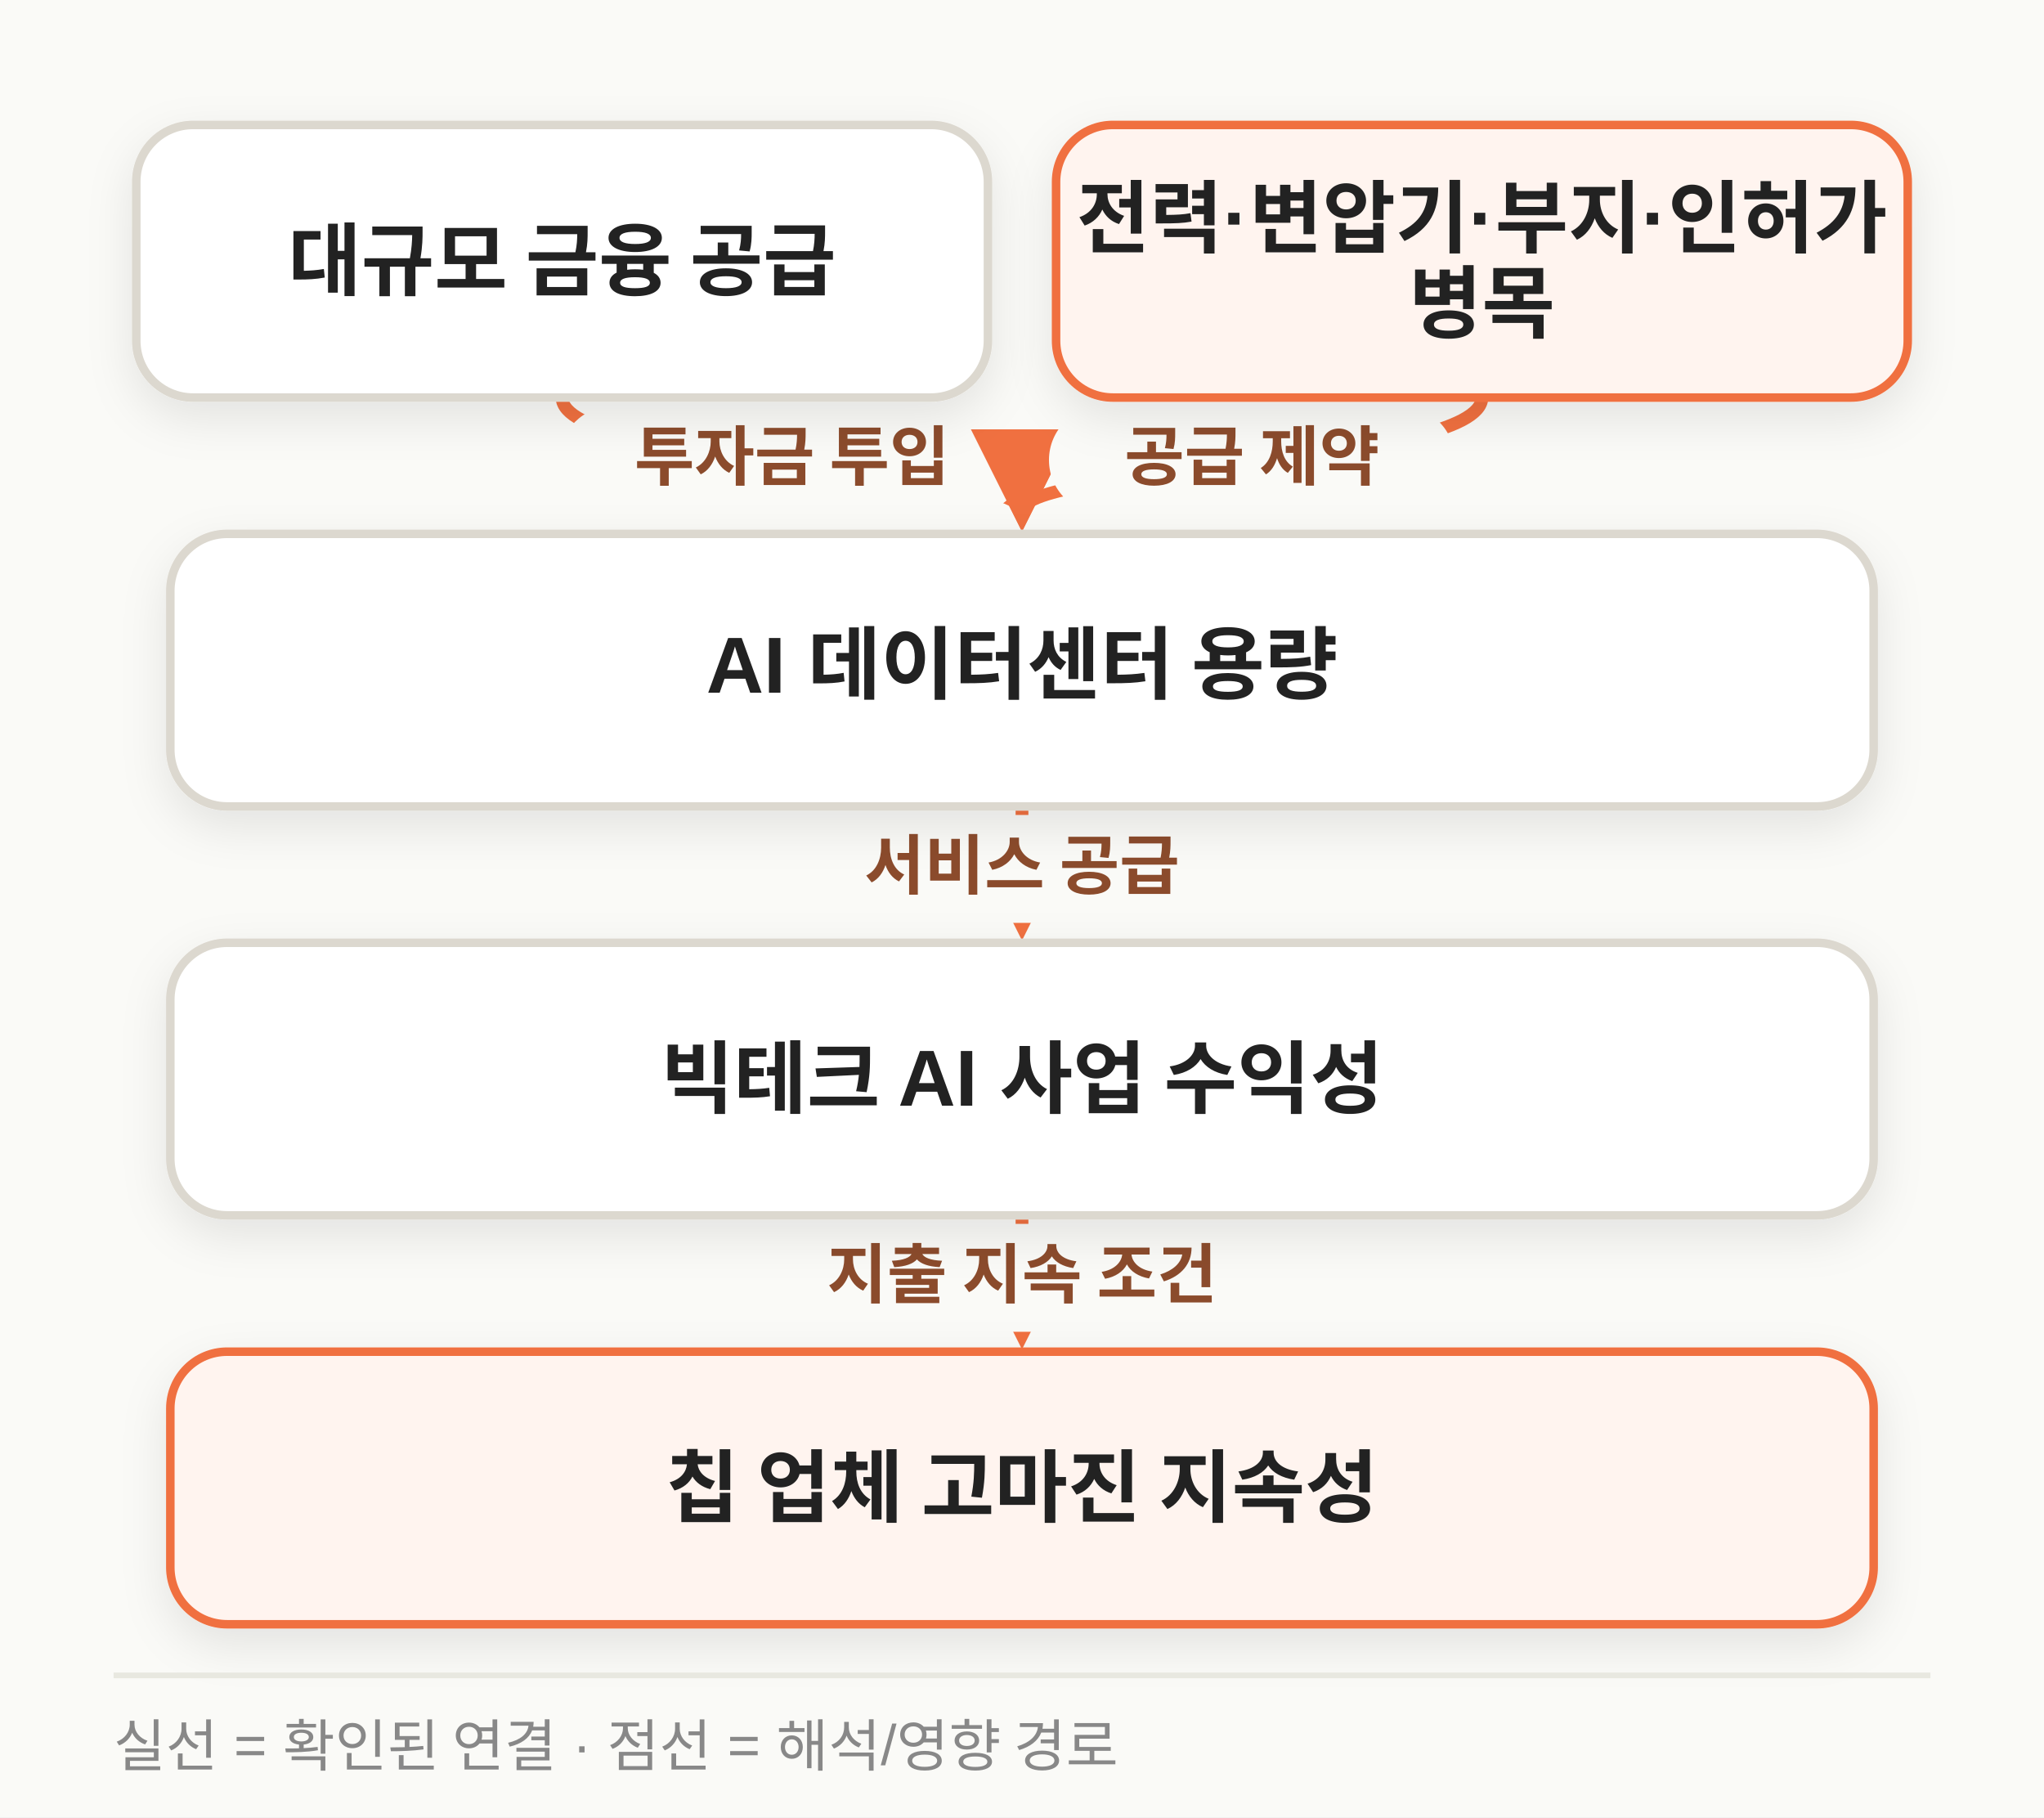
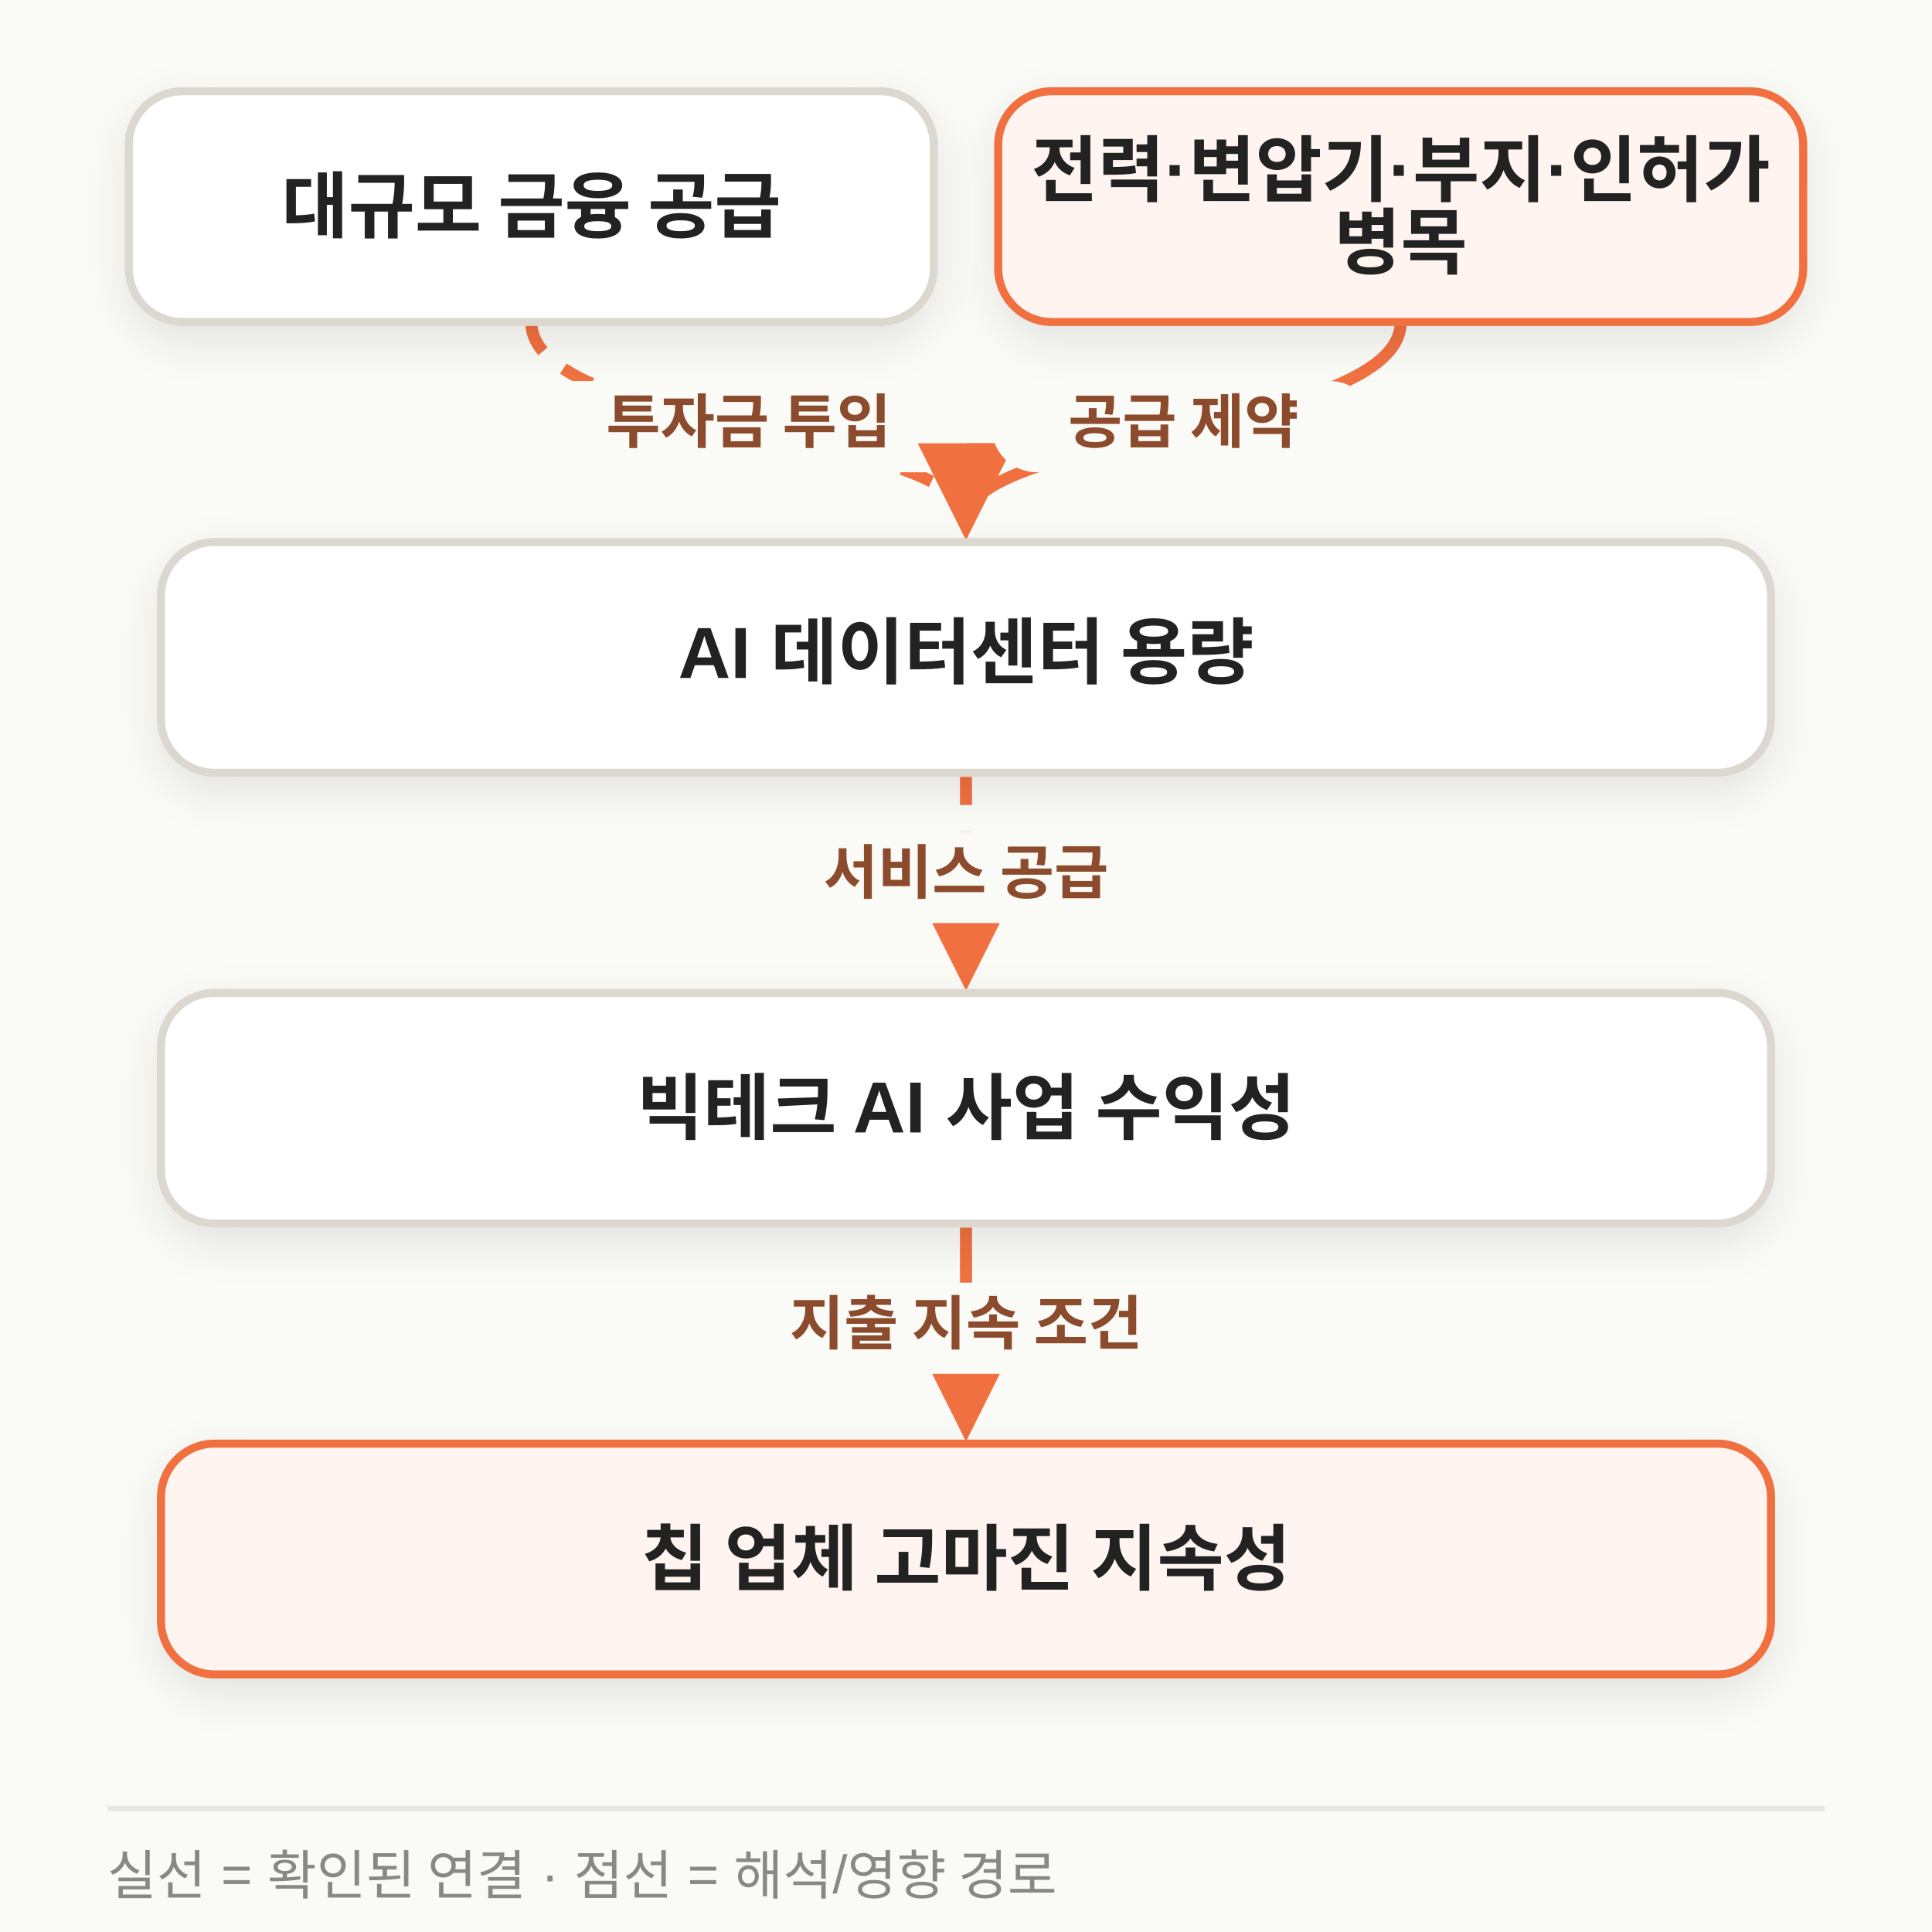
- <svg xmlns="http://www.w3.org/2000/svg" width="720" height="640" viewBox="0 0 720 640" class="morning-diagram morning-diagram-mobile" data-mobile-layout="same-topology" data-motion-orientation="TB" data-motion-steps="7">
+ <svg xmlns="http://www.w3.org/2000/svg" width="720" height="720" viewBox="0 0 720 720" class="morning-diagram morning-diagram-mobile" data-mobile-layout="same-topology" data-motion-orientation="TB" data-motion-steps="7">
  <defs>
    <filter id="shadow" x="-20%" y="-20%" width="140%" height="160%">
      <feDropShadow dx="0" dy="6" stdDeviation="8" flood-color="#111111" flood-opacity=".09" />
    </filter>
    <marker id="arrow" viewBox="0 0 10 10" refX="8" refY="5" markerWidth="8" markerHeight="8" orient="auto-start-reverse">
      <path d="M 0 0 L 10 5 L 0 10 z" fill="#F07040" />
    </marker>
  </defs>
-   <rect width="720" height="640" fill="#FAFAF7" />
+   <rect width="720" height="720" fill="#FAFAF7" />
  <g class="motion-step motion-edge" data-motion-step="1" data-from="A" data-to="C" style="--motion-delay:415ms">
-     <path d="M 198.0 140.0 C 198.0 164.0, 360.0 164.0, 360.0 180.0" fill="none" stroke="#F07040" stroke-width="4.5" stroke-dasharray="12 10" marker-end="url(#arrow)" />
-     <rect x="197.0" y="143.0" width="164" height="38" rx="19" fill="#FAFAF7" />
-     <text x="279.0" y="169.0" text-anchor="middle" font-family="Apple SD Gothic Neo,Malgun Gothic,Arial,sans-serif" font-size="23" font-weight="800" fill="#8B4B2C">투자금 투입</text>
+     <path d="M 198.0 120.0 C 198.0 161.0, 360.0 161.0, 360.0 194.0" fill="none" stroke="#F07040" stroke-width="4.5" stroke-dasharray="12 10" marker-end="url(#arrow)" />
+     <rect x="197.0" y="142.0" width="164" height="34" rx="17" fill="#FAFAF7" />
+     <text x="279.0" y="165.0" text-anchor="middle" font-family="Apple SD Gothic Neo,Malgun Gothic,Arial,sans-serif" font-size="22" font-weight="800" fill="#8B4B2C">투자금 투입</text>
  </g>
  <g class="motion-step motion-edge" data-motion-step="1" data-from="B" data-to="C" style="--motion-delay:415ms">
-     <path d="M 522.0 140.0 C 522.0 164.0, 360.0 164.0, 360.0 180.0" fill="none" stroke="#F07040" stroke-width="4.5" marker-end="url(#arrow)" />
-     <rect x="369.5" y="143.0" width="143" height="38" rx="19" fill="#FAFAF7" />
-     <text x="441.0" y="169.0" text-anchor="middle" font-family="Apple SD Gothic Neo,Malgun Gothic,Arial,sans-serif" font-size="23" font-weight="800" fill="#8B4B2C">공급 제약</text>
+     <path d="M 522.0 120.0 C 522.0 161.0, 360.0 161.0, 360.0 194.0" fill="none" stroke="#F07040" stroke-width="4.5" marker-end="url(#arrow)" />
+     <rect x="369.5" y="142.0" width="143" height="34" rx="17" fill="#FAFAF7" />
+     <text x="441.0" y="165.0" text-anchor="middle" font-family="Apple SD Gothic Neo,Malgun Gothic,Arial,sans-serif" font-size="22" font-weight="800" fill="#8B4B2C">공급 제약</text>
  </g>
  <g class="motion-step motion-edge" data-motion-step="3" data-from="C" data-to="D" style="--motion-delay:1245ms">
-     <path d="M 360.0 284.0 C 360.0 308.0, 360.0 308.0, 360.0 324.0" fill="none" stroke="#F07040" stroke-width="4.5" stroke-dasharray="12 10" marker-end="url(#arrow)" />
-     <rect x="278.0" y="287.0" width="164" height="38" rx="19" fill="#FAFAF7" />
-     <text x="360.0" y="313.0" text-anchor="middle" font-family="Apple SD Gothic Neo,Malgun Gothic,Arial,sans-serif" font-size="23" font-weight="800" fill="#8B4B2C">서비스 공급</text>
+     <path d="M 360.0 288.0 C 360.0 329.0, 360.0 329.0, 360.0 362.0" fill="none" stroke="#F07040" stroke-width="4.5" stroke-dasharray="12 10" marker-end="url(#arrow)" />
+     <rect x="278.0" y="310.0" width="164" height="34" rx="17" fill="#FAFAF7" />
+     <text x="360.0" y="333.0" text-anchor="middle" font-family="Apple SD Gothic Neo,Malgun Gothic,Arial,sans-serif" font-size="22" font-weight="800" fill="#8B4B2C">서비스 공급</text>
  </g>
  <g class="motion-step motion-edge" data-motion-step="5" data-from="D" data-to="E" style="--motion-delay:2075ms">
-     <path d="M 360.0 428.0 C 360.0 452.0, 360.0 452.0, 360.0 468.0" fill="none" stroke="#F07040" stroke-width="4.5" marker-end="url(#arrow)" />
-     <rect x="257.0" y="431.0" width="206" height="38" rx="19" fill="#FAFAF7" />
-     <text x="360.0" y="457.0" text-anchor="middle" font-family="Apple SD Gothic Neo,Malgun Gothic,Arial,sans-serif" font-size="23" font-weight="800" fill="#8B4B2C">지출 지속 조건</text>
+     <path d="M 360.0 456.0 C 360.0 497.0, 360.0 497.0, 360.0 530.0" fill="none" stroke="#F07040" stroke-width="4.5" marker-end="url(#arrow)" />
+     <rect x="257.0" y="478.0" width="206" height="34" rx="17" fill="#FAFAF7" />
+     <text x="360.0" y="501.0" text-anchor="middle" font-family="Apple SD Gothic Neo,Malgun Gothic,Arial,sans-serif" font-size="22" font-weight="800" fill="#8B4B2C">지출 지속 조건</text>
  </g>
  <g class="motion-step motion-node" data-motion-step="0" style="--motion-delay:0ms;--motion-accent-delay:660ms">
-     <rect class="motion-node-shape" x="48.0" y="44.0" width="300.0" height="96" rx="20" fill="#FFFFFF" stroke="#DCD8CF" stroke-width="3" filter="url(#shadow)" />
-     <text x="198.0" y="92.0" text-anchor="middle" dominant-baseline="middle" font-family="Apple SD Gothic Neo,Malgun Gothic,Arial,sans-serif" font-size="28" font-weight="800" fill="#222222">대규모 금융 공급</text>
+     <rect class="motion-node-shape" x="48.0" y="34.0" width="300.0" height="86" rx="20" fill="#FFFFFF" stroke="#DCD8CF" stroke-width="3" filter="url(#shadow)" />
+     <text x="198.0" y="77.0" text-anchor="middle" dominant-baseline="middle" font-family="Apple SD Gothic Neo,Malgun Gothic,Arial,sans-serif" font-size="27" font-weight="800" fill="#222222">대규모 금융 공급</text>
  </g>
  <g class="motion-step motion-node motion-risk" data-motion-step="0" style="--motion-delay:0ms;--motion-accent-delay:660ms">
-     <rect class="motion-node-shape" x="372.0" y="44.0" width="300.0" height="96" rx="20" fill="#FFF4EF" stroke="#F07040" stroke-width="3" filter="url(#shadow)" />
-     <text x="522.0" y="77.0" text-anchor="middle" dominant-baseline="middle" font-family="Apple SD Gothic Neo,Malgun Gothic,Arial,sans-serif" font-size="28" font-weight="800" fill="#222222">전력·변압기·부지·인허가</text>
-     <text x="522.0" y="107.0" text-anchor="middle" dominant-baseline="middle" font-family="Apple SD Gothic Neo,Malgun Gothic,Arial,sans-serif" font-size="28" font-weight="800" fill="#222222">병목</text>
+     <rect class="motion-node-shape" x="372.0" y="34.0" width="300.0" height="86" rx="20" fill="#FFF4EF" stroke="#F07040" stroke-width="3" filter="url(#shadow)" />
+     <text x="522.0" y="63.5" text-anchor="middle" dominant-baseline="middle" font-family="Apple SD Gothic Neo,Malgun Gothic,Arial,sans-serif" font-size="27" font-weight="800" fill="#222222">전력·변압기·부지·인허가</text>
+     <text x="522.0" y="90.5" text-anchor="middle" dominant-baseline="middle" font-family="Apple SD Gothic Neo,Malgun Gothic,Arial,sans-serif" font-size="27" font-weight="800" fill="#222222">병목</text>
  </g>
  <g class="motion-step motion-node" data-motion-step="2" style="--motion-delay:830ms;--motion-accent-delay:1490ms">
-     <rect class="motion-node-shape" x="60.0" y="188.0" width="600.0" height="96" rx="20" fill="#FFFFFF" stroke="#DCD8CF" stroke-width="3" filter="url(#shadow)" />
-     <text x="360.0" y="236.0" text-anchor="middle" dominant-baseline="middle" font-family="Apple SD Gothic Neo,Malgun Gothic,Arial,sans-serif" font-size="28" font-weight="800" fill="#222222">AI 데이터센터 용량</text>
+     <rect class="motion-node-shape" x="60.0" y="202.0" width="600.0" height="86" rx="20" fill="#FFFFFF" stroke="#DCD8CF" stroke-width="3" filter="url(#shadow)" />
+     <text x="360.0" y="245.0" text-anchor="middle" dominant-baseline="middle" font-family="Apple SD Gothic Neo,Malgun Gothic,Arial,sans-serif" font-size="27" font-weight="800" fill="#222222">AI 데이터센터 용량</text>
  </g>
  <g class="motion-step motion-node" data-motion-step="4" style="--motion-delay:1660ms;--motion-accent-delay:2320ms">
-     <rect class="motion-node-shape" x="60.0" y="332.0" width="600.0" height="96" rx="20" fill="#FFFFFF" stroke="#DCD8CF" stroke-width="3" filter="url(#shadow)" />
-     <text x="360.0" y="380.0" text-anchor="middle" dominant-baseline="middle" font-family="Apple SD Gothic Neo,Malgun Gothic,Arial,sans-serif" font-size="28" font-weight="800" fill="#222222">빅테크 AI 사업 수익성</text>
+     <rect class="motion-node-shape" x="60.0" y="370.0" width="600.0" height="86" rx="20" fill="#FFFFFF" stroke="#DCD8CF" stroke-width="3" filter="url(#shadow)" />
+     <text x="360.0" y="413.0" text-anchor="middle" dominant-baseline="middle" font-family="Apple SD Gothic Neo,Malgun Gothic,Arial,sans-serif" font-size="27" font-weight="800" fill="#222222">빅테크 AI 사업 수익성</text>
  </g>
  <g class="motion-step motion-node motion-risk" data-motion-step="6" style="--motion-delay:2490ms;--motion-accent-delay:3150ms">
-     <rect class="motion-node-shape" x="60.0" y="476.0" width="600.0" height="96" rx="20" fill="#FFF4EF" stroke="#F07040" stroke-width="3" filter="url(#shadow)" />
-     <text x="360.0" y="524.0" text-anchor="middle" dominant-baseline="middle" font-family="Apple SD Gothic Neo,Malgun Gothic,Arial,sans-serif" font-size="28" font-weight="800" fill="#222222">칩 업체 고마진 지속성</text>
+     <rect class="motion-node-shape" x="60.0" y="538.0" width="600.0" height="86" rx="20" fill="#FFF4EF" stroke="#F07040" stroke-width="3" filter="url(#shadow)" />
+     <text x="360.0" y="581.0" text-anchor="middle" dominant-baseline="middle" font-family="Apple SD Gothic Neo,Malgun Gothic,Arial,sans-serif" font-size="27" font-weight="800" fill="#222222">칩 업체 고마진 지속성</text>
  </g>
-   <line x1="40" y1="590" x2="680" y2="590" stroke="#E8E8E0" stroke-width="2" />
-   <text x="40" y="622" font-family="Apple SD Gothic Neo,Malgun Gothic,Arial,sans-serif" font-size="20" fill="#888888">실선 = 확인된 연결 · 점선 = 해석/영향 경로</text>
+   <line x1="40" y1="674" x2="680" y2="674" stroke="#E8E8E0" stroke-width="2" />
+   <text x="40" y="706" font-family="Apple SD Gothic Neo,Malgun Gothic,Arial,sans-serif" font-size="20" fill="#888888">실선 = 확인된 연결 · 점선 = 해석/영향 경로</text>
</svg>
